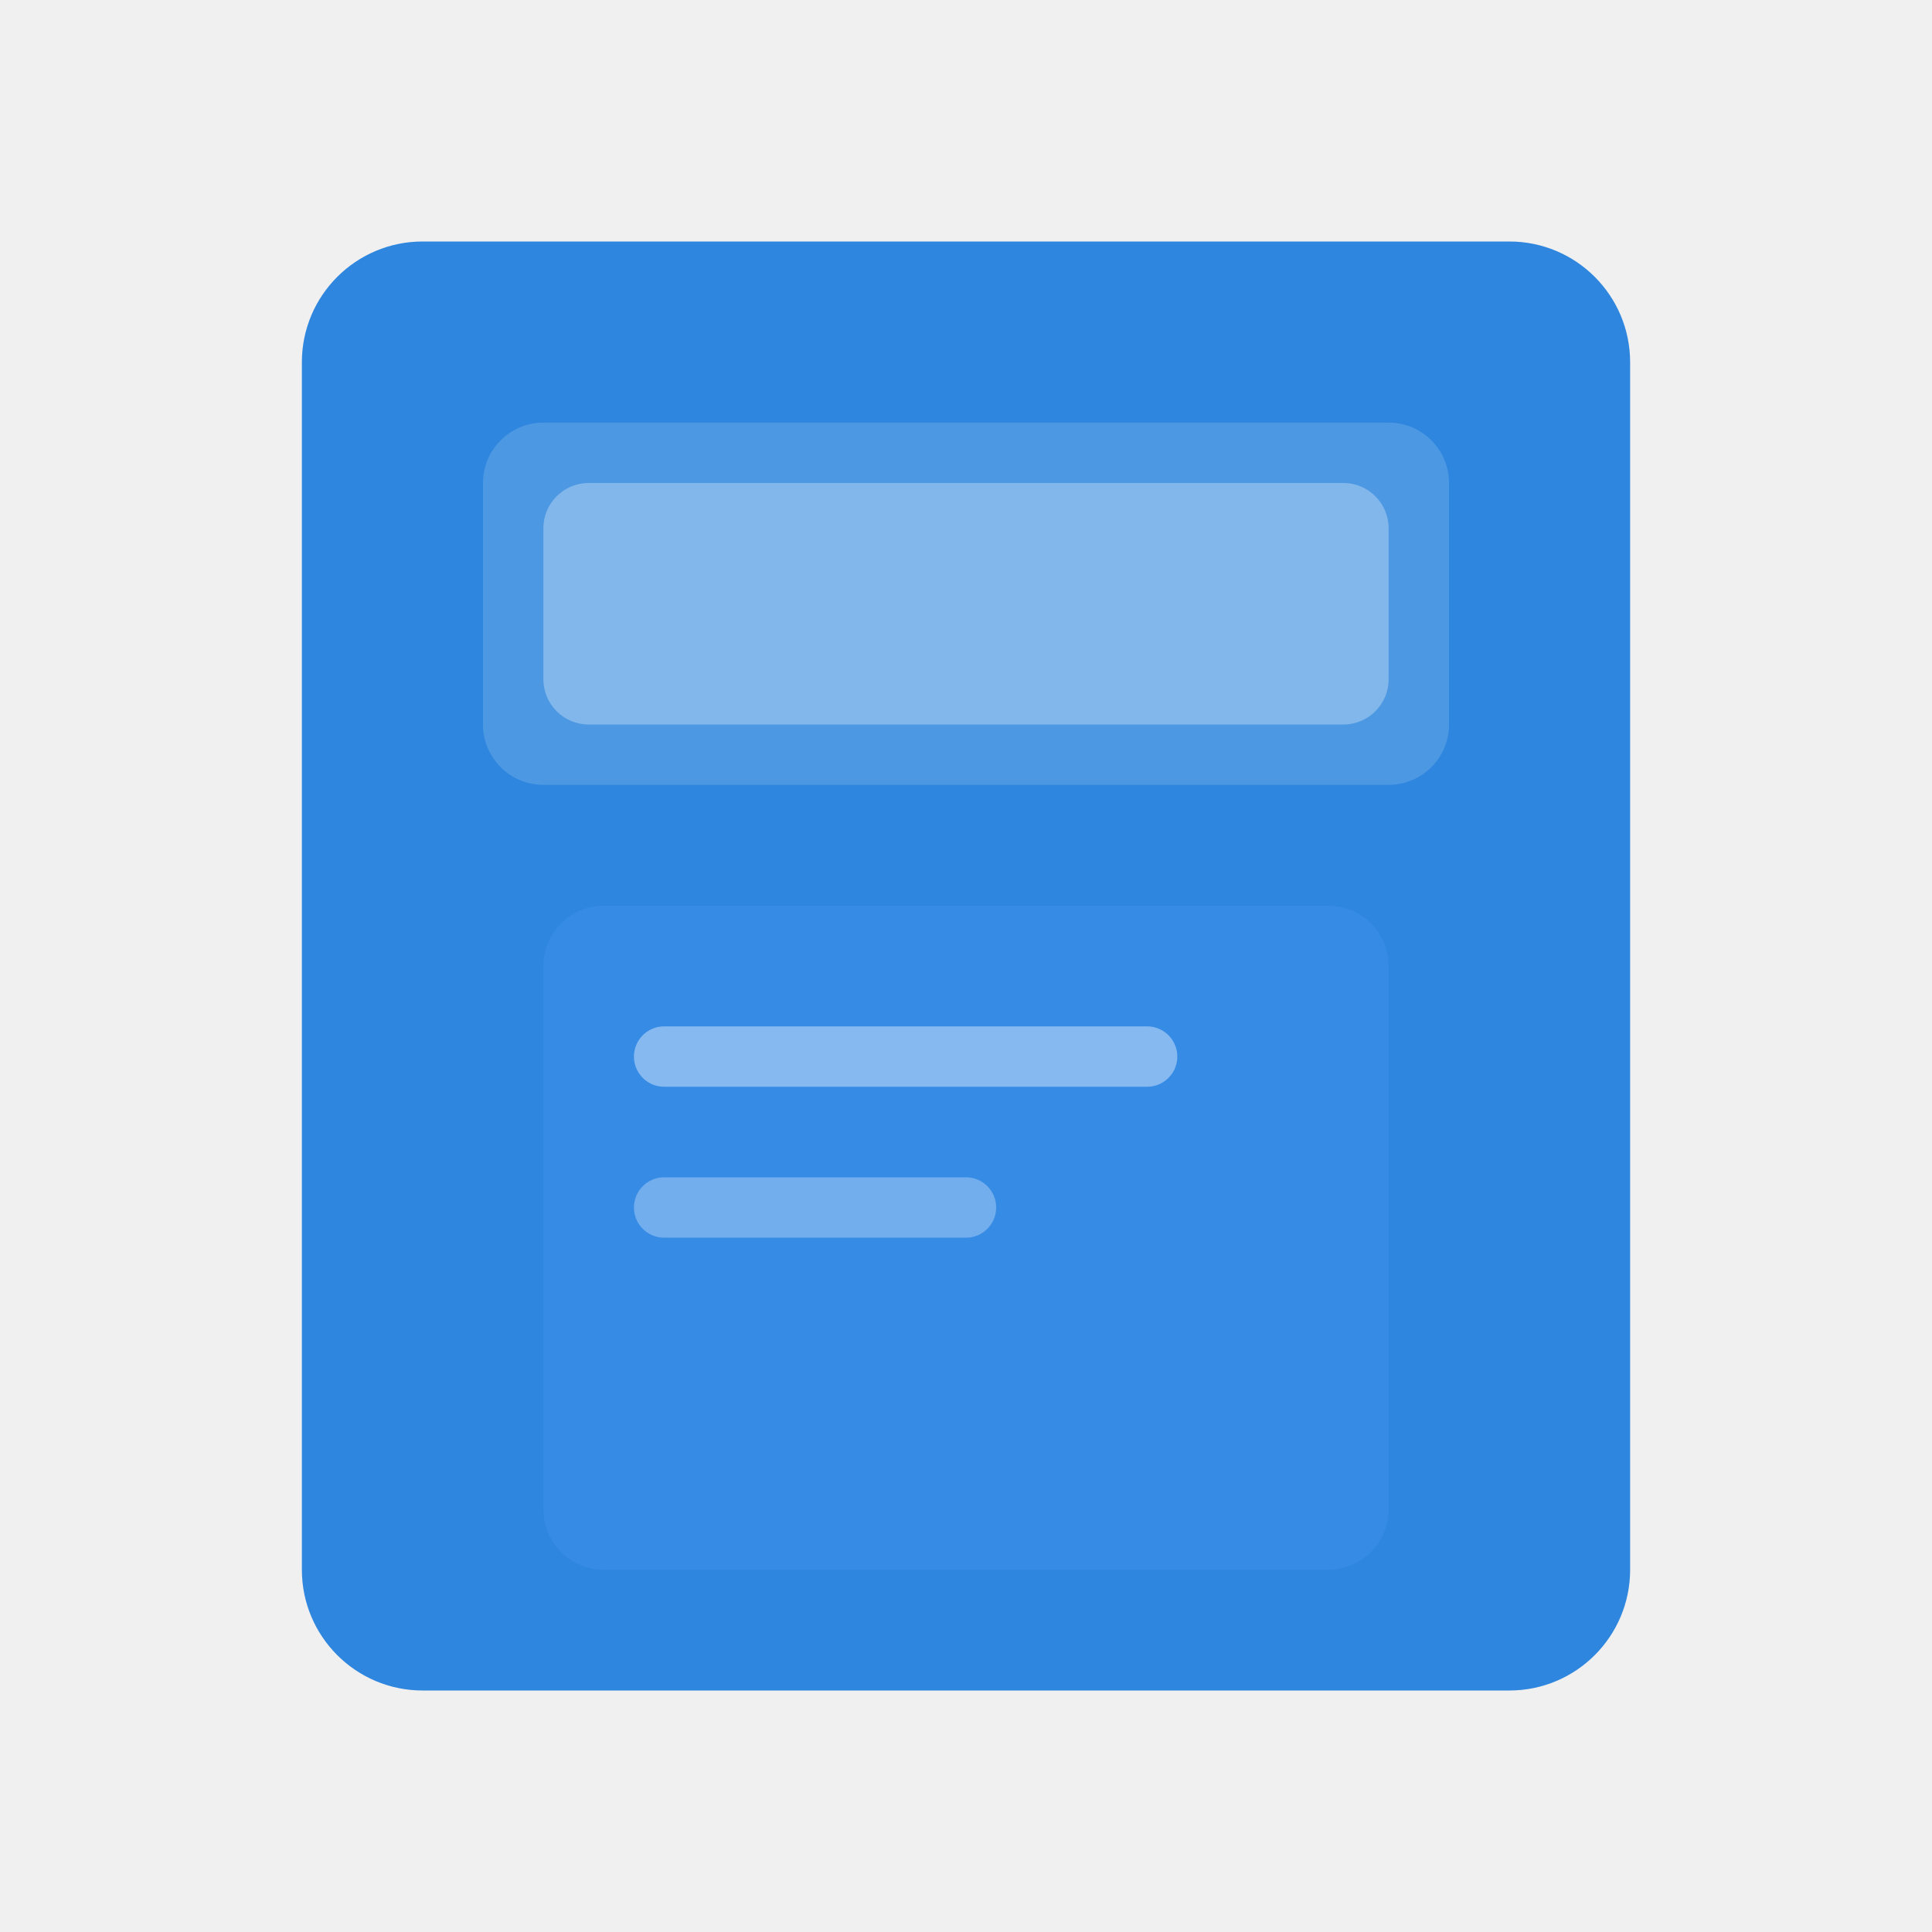
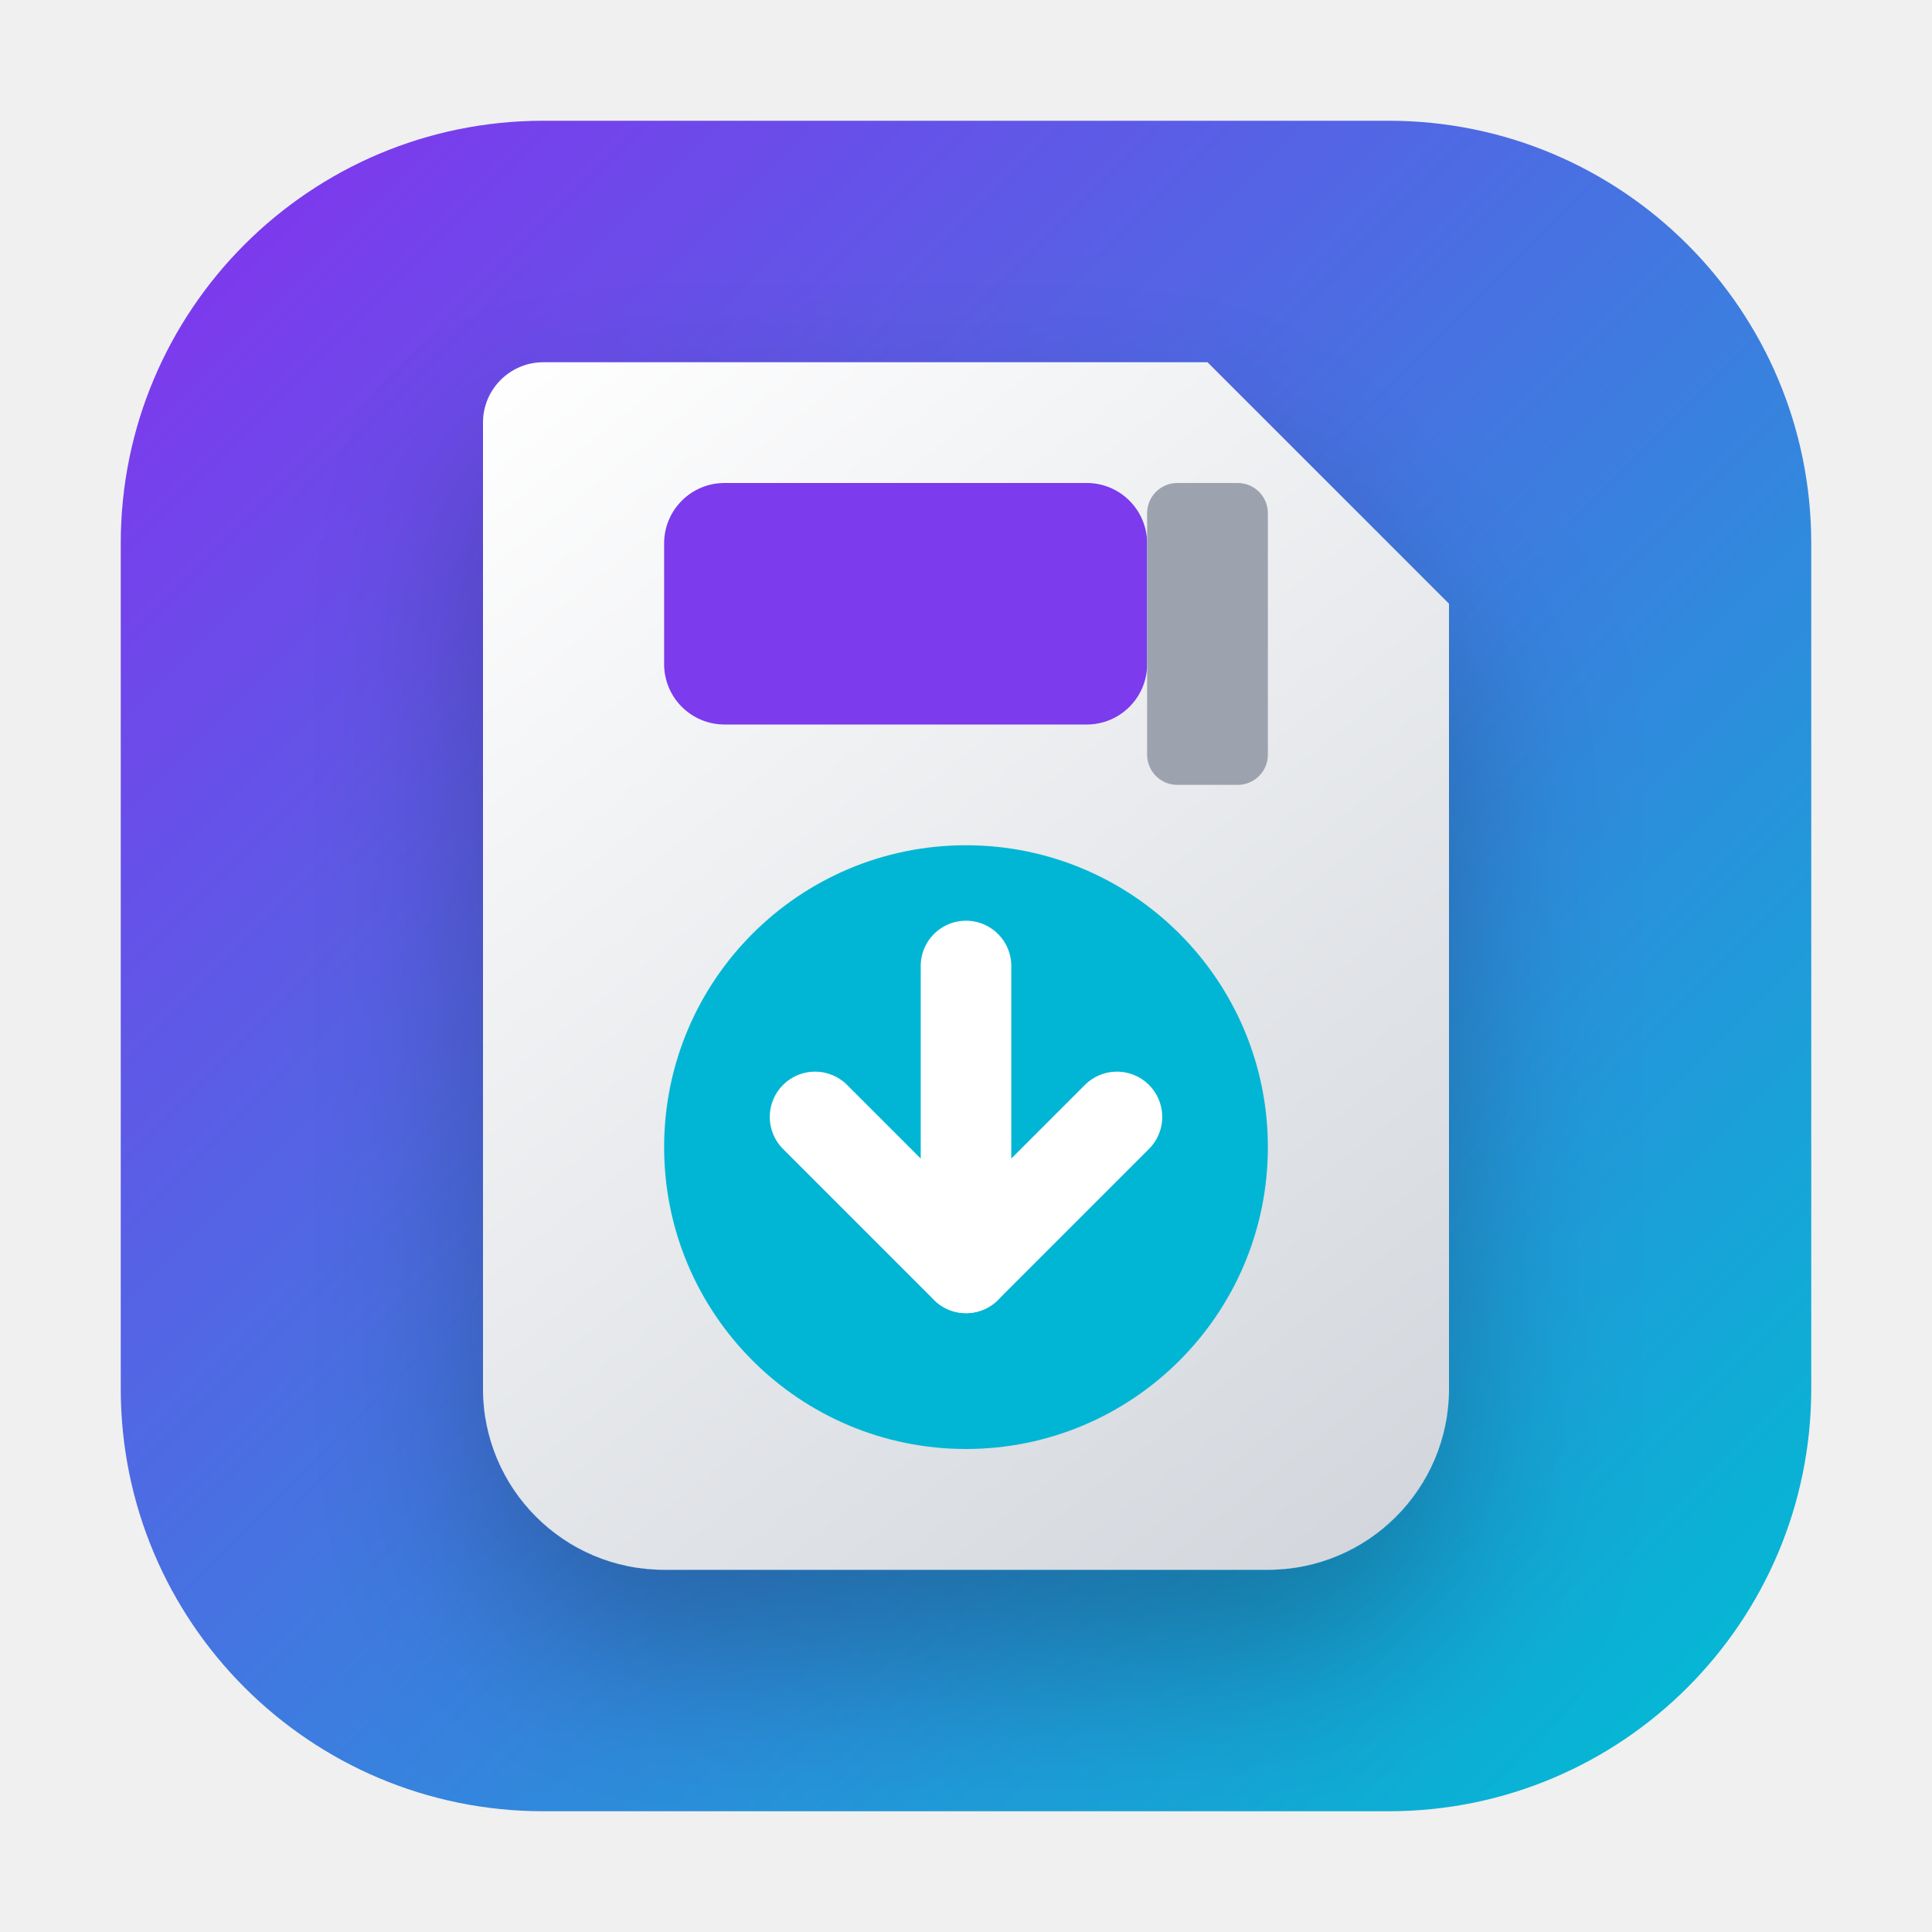
- <svg xmlns="http://www.w3.org/2000/svg" width="128" height="128" viewBox="0 0 128 128">
-   <rect x="20" y="16" width="88" height="96" rx="8" fill="#2E86DE" />
-   <rect x="32" y="28" width="64" height="24" rx="4" fill="#FFFFFF" opacity="0.15" />
-   <rect x="36" y="32" width="56" height="16" rx="3" fill="#FFFFFF" opacity="0.3" />
-   <rect x="36" y="60" width="56" height="44" rx="4" fill="#54A0FF" opacity="0.2" />
-   <rect x="42" y="68" width="36" height="4" rx="2" fill="#FFFFFF" opacity="0.4" />
-   <rect x="42" y="78" width="24" height="4" rx="2" fill="#FFFFFF" opacity="0.3" />
+ <svg xmlns="http://www.w3.org/2000/svg" width="128" height="128" viewBox="0 0 128 128" fill="none">
+   <defs>
+     <linearGradient id="bg" x1="16" y1="16" x2="112" y2="112" gradientUnits="userSpaceOnUse">
+       <stop stop-color="#7C3AED" />
+       <stop offset="1" stop-color="#06B6D4" />
+     </linearGradient>
+     <linearGradient id="disk" x1="32" y1="24" x2="96" y2="104" gradientUnits="userSpaceOnUse">
+       <stop stop-color="#ffffff" />
+       <stop offset="1" stop-color="#D1D5DB" />
+     </linearGradient>
+     <filter id="shadow" x="-20%" y="-20%" width="140%" height="140%">
+       <feDropShadow dx="0" dy="6" stdDeviation="6" flood-opacity="0.25" />
+     </filter>
+   </defs>
+   <rect x="8" y="8" width="112" height="112" rx="28" fill="url(#bg)" />
+   <g filter="url(#shadow)">
+     <path d="M36 24H80L96 40V92C96 98.627 90.627 104 84 104H44C37.373 104 32 98.627 32 92V28C32 25.791 33.791 24 36 24Z" fill="url(#disk)" />
+     <rect x="44" y="32" width="32" height="16" rx="4" fill="#7C3AED" />
+     <rect x="76" y="32" width="8" height="20" rx="2" fill="#9CA3AF" />
+     <circle cx="64" cy="76" r="20" fill="#06B6D4" />
+     <path d="M64 64V84" stroke="white" stroke-width="6" stroke-linecap="round" />
+     <path d="M54 74L64 84L74 74" stroke="white" stroke-width="6" stroke-linecap="round" stroke-linejoin="round" />
+   </g>
</svg>
